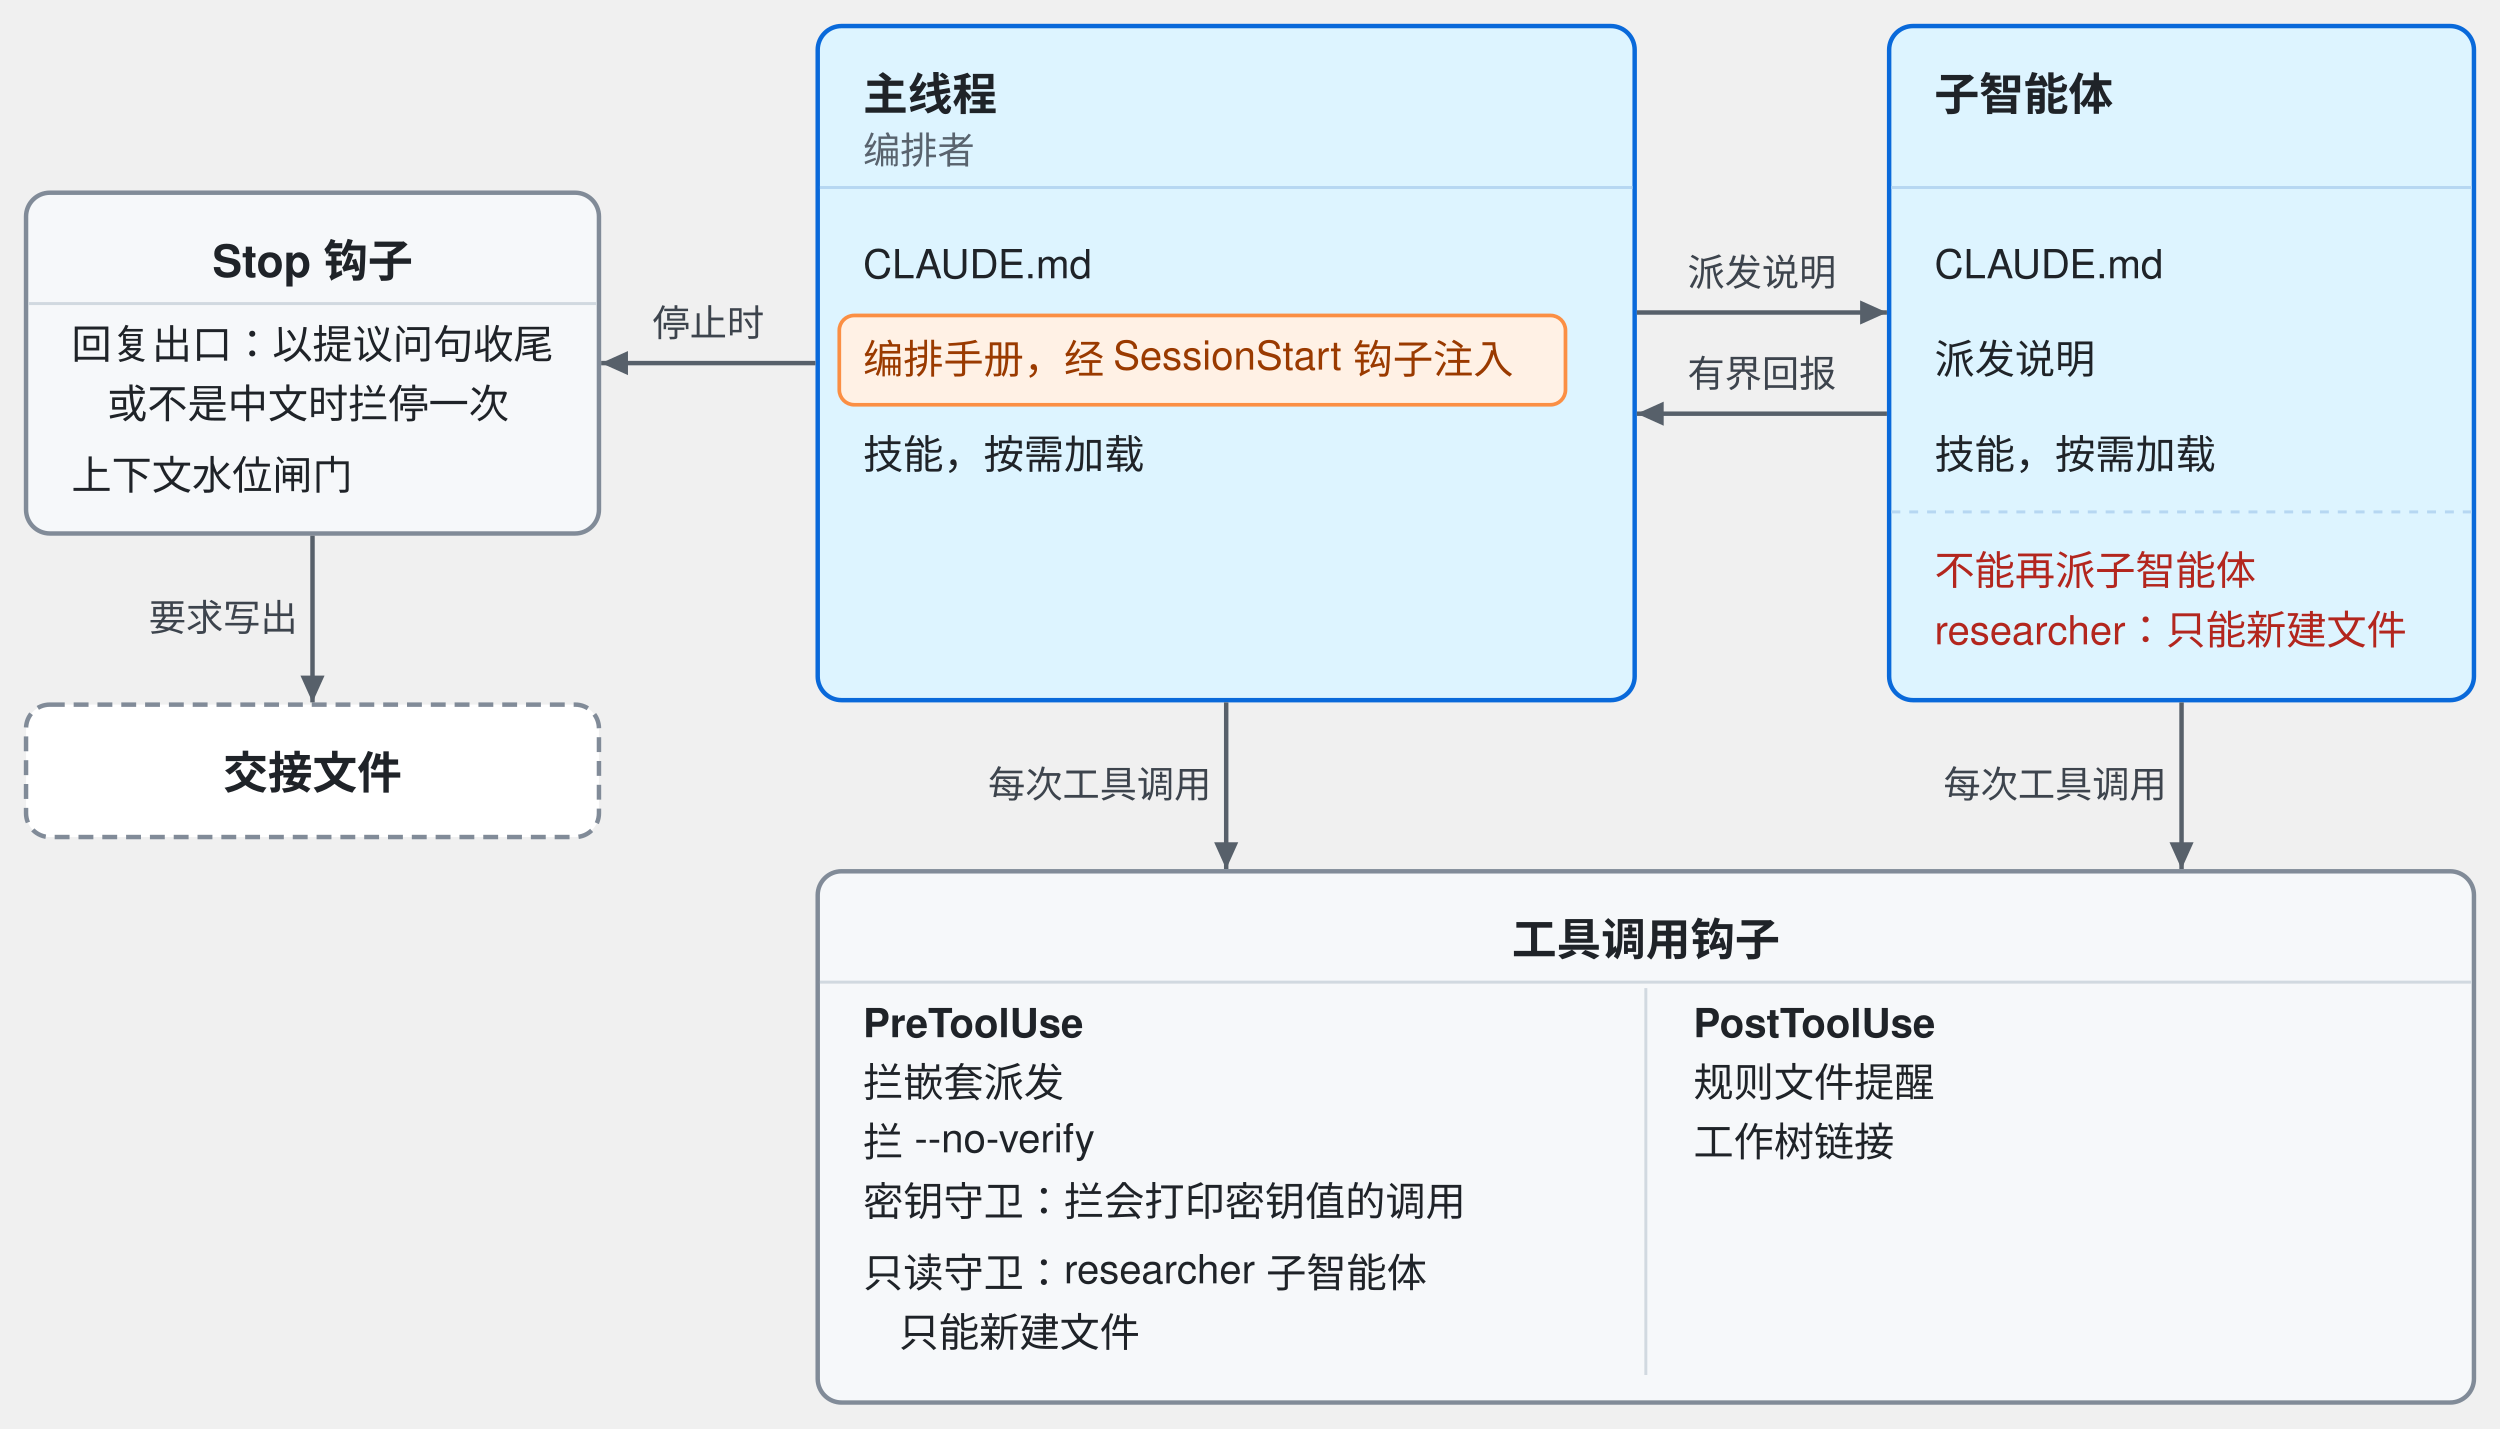
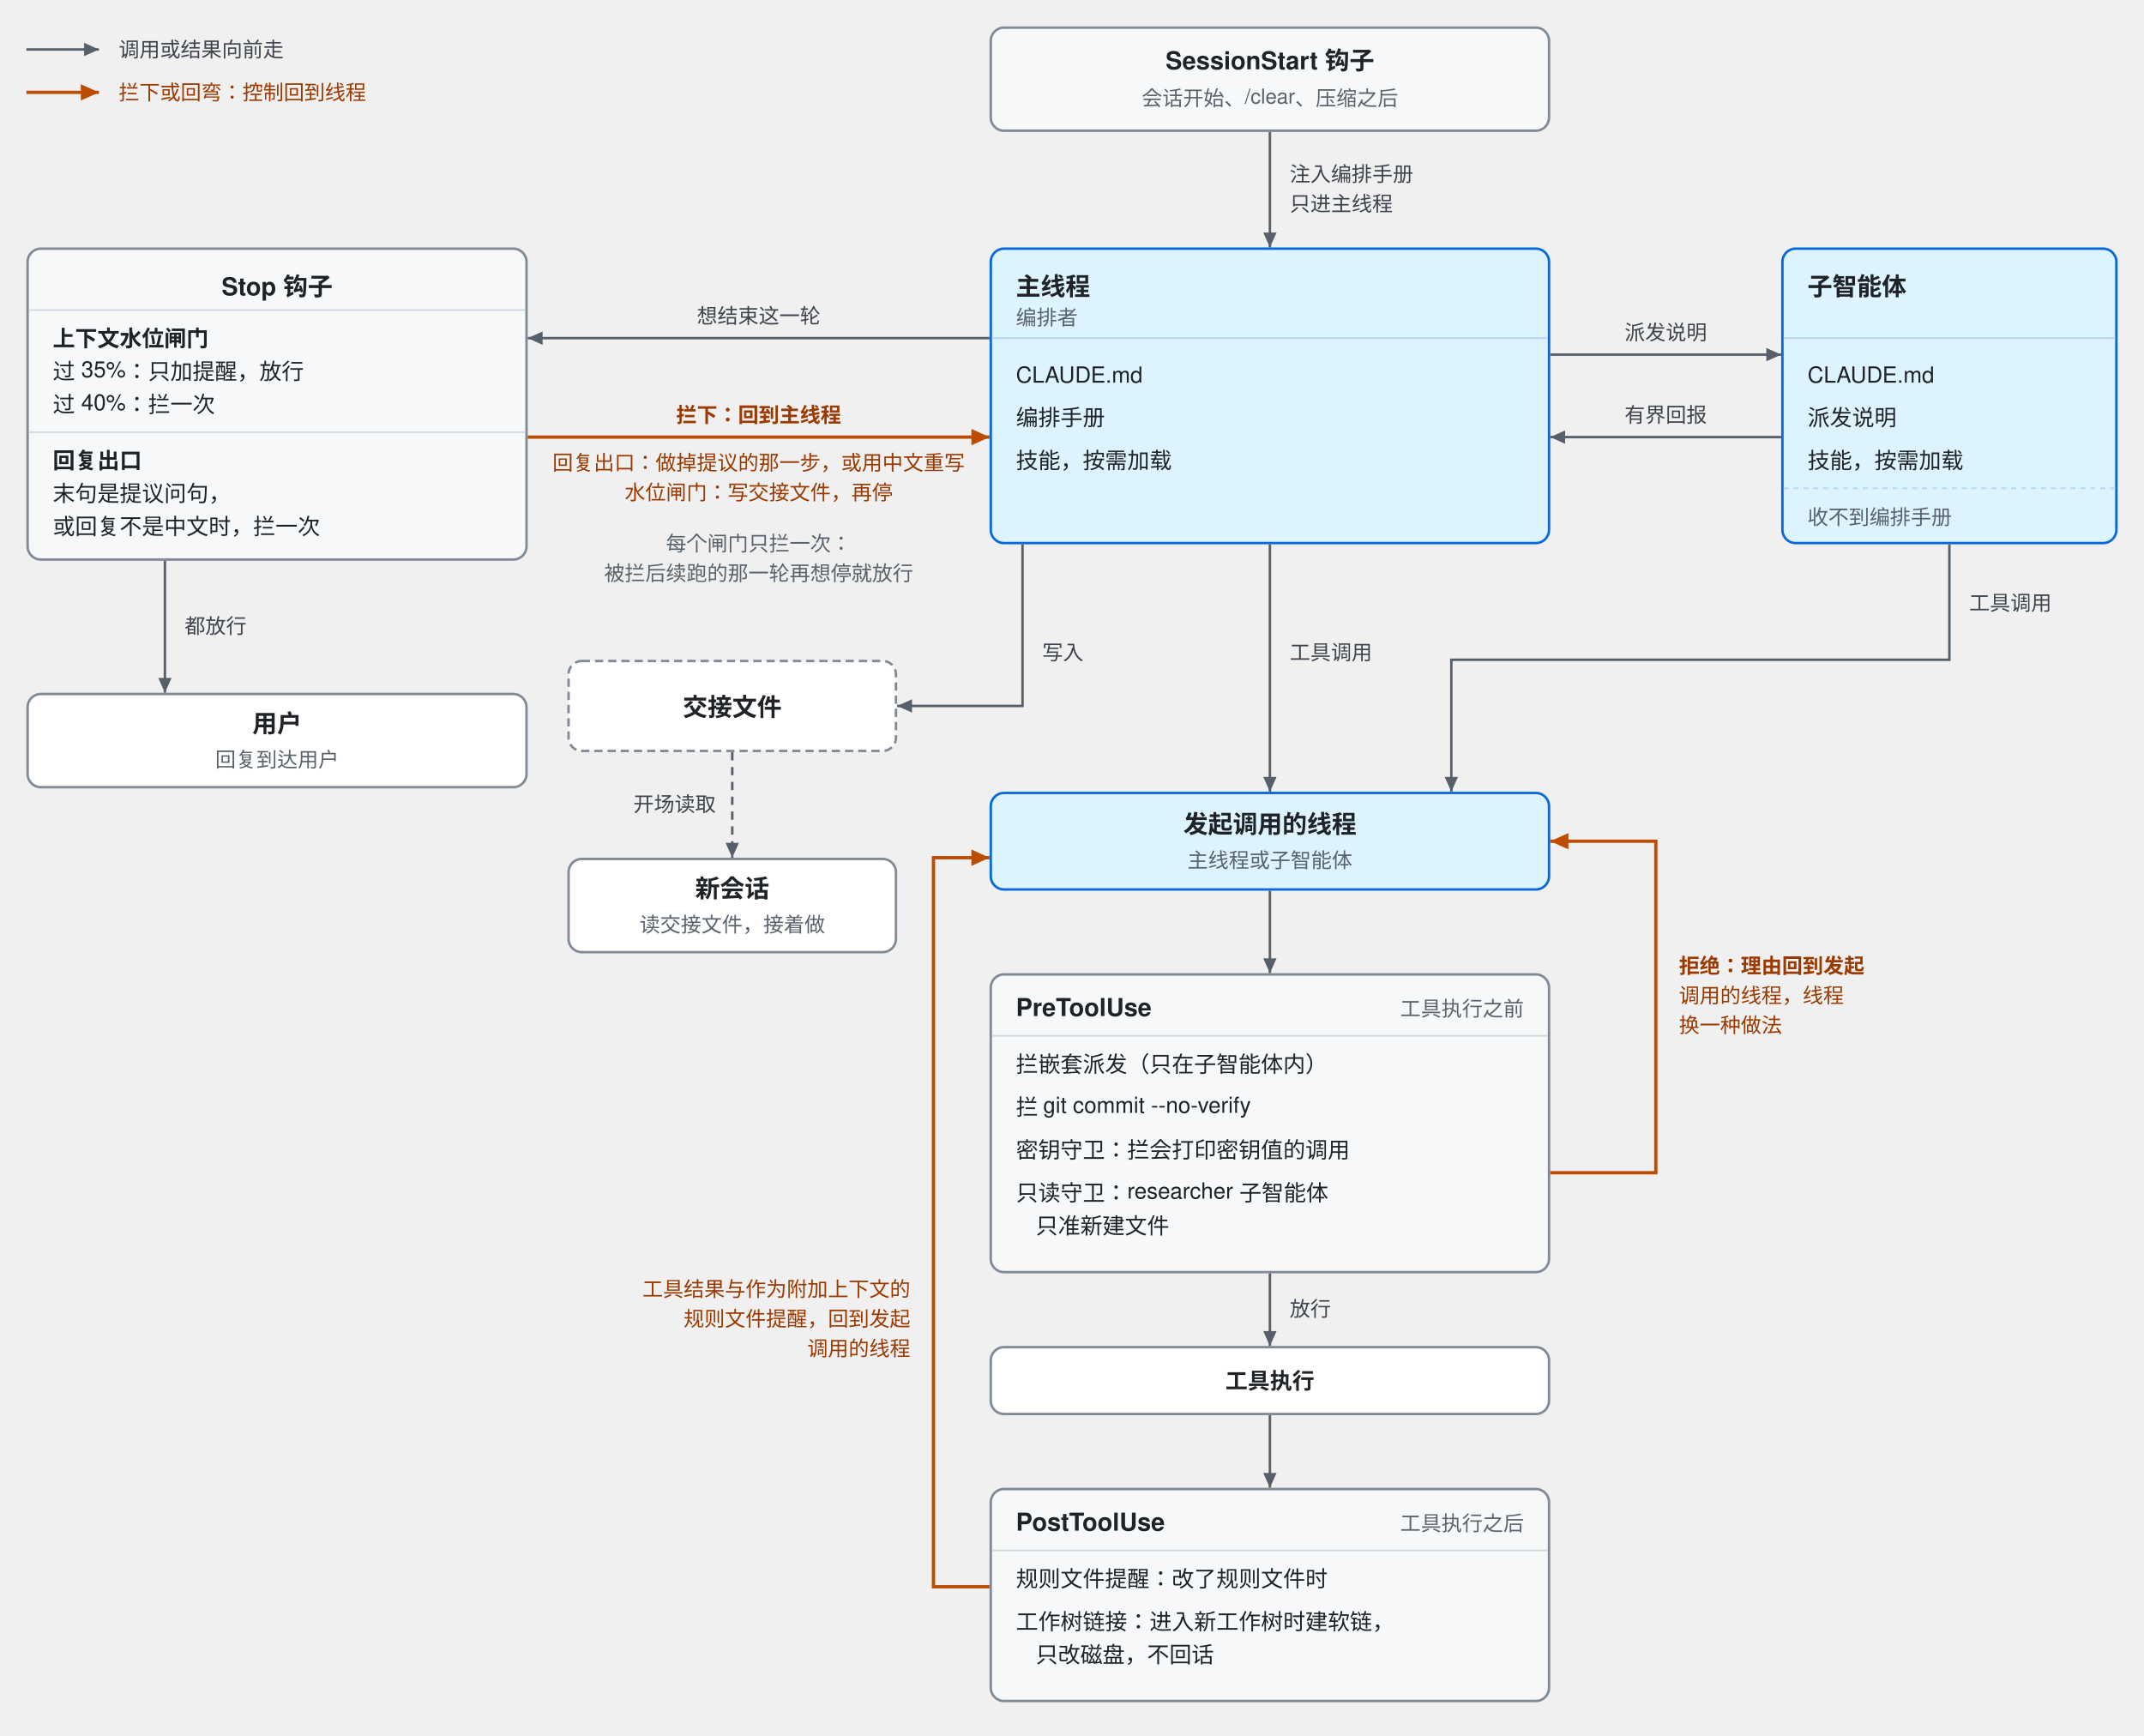
- <svg xmlns="http://www.w3.org/2000/svg" width="840" height="480" viewBox="0 0 840 480" role="img" aria-label="架构图：主线程（编排者）收到 CLAUDE.md、经 SessionStart 钩子注入的编排手册，以及按需加载的技能。主线程向子智能体发出派发说明；子智能体收到 CLAUDE.md、派发说明与按需加载的技能，不能再派子智能体，完成后交回有界回报；其中 researcher 子智能体只能新建文件。两条线程的每次工具调用都经过工具调用钩子：PreToolUse 拦嵌套派发、拦 --no-verify，密钥守卫拦会打印密钥值的调用，只读守卫让 researcher 子智能体只能新建文件；PostToolUse 做规则文件提醒与工作树链接。主线程停止时经过 Stop 钩子：回复出口在回复以提议问句收尾或不是中文时拦停一次，上下文水位闸门要求写出交接文件。" font-family="system-ui, -apple-system, 'Segoe UI', Helvetica, Arial, sans-serif">
+ <svg xmlns="http://www.w3.org/2000/svg" width="1300" height="1052" viewBox="0 0 1300 1052" role="img" aria-label="架构图，画的是一轮工作怎样运行。会话开始、/clear 与压缩之后，SessionStart 钩子把编排手册注入主线程，子智能体收不到。主线程向子智能体发出派发说明，子智能体交回有界回报。两条线程的每次工具调用在工具执行之前都经过 PreToolUse：子智能体内的嵌套派发、git commit --no-verify、会打印密钥值的调用，以及 researcher 子智能体新建文件以外的写操作都被拒绝，拒绝理由回到发起调用的线程，线程换一种做法；放行的调用交给工具执行。工具执行之后，PostToolUse 在改了规则文件时把规则文件提醒作为附加上下文送回发起调用的线程，在进入新工作树时只在磁盘上建软链，不回话。主线程想结束这一轮时经过 Stop 钩子，两个都放行则回复到达用户。上下文水位闸门过 35% 只加提醒，过 40% 拦一次；回复出口在回复末句是提议问句或回复不是中文时拦一次。拦下都回到主线程：被回复出口拦下，主线程把提议的那一步做掉或用中文重写；被水位闸门拦下，主线程写交接文件再停，新会话读交接文件接着做。每个闸门只拦一次，被拦后续跑的那一轮再想停就放行。" font-family="system-ui, -apple-system, 'Segoe UI', Helvetica, Arial, sans-serif">
  <defs>
    <marker id="arrow" viewBox="0 0 10 10" refX="10" refY="5" markerWidth="9" markerHeight="9" markerUnits="userSpaceOnUse" orient="auto">
      <path d="M0,0.5 L10,5 L0,9.5 z" fill="#57606a" />
    </marker>
+     <marker id="back" viewBox="0 0 10 10" refX="10" refY="5" markerWidth="11" markerHeight="11" markerUnits="userSpaceOnUse" orient="auto">
+       <path d="M0,0.5 L10,5 L0,9.5 z" fill="#bc4c00" />
+     </marker>
  </defs>
-   <g id="main" transform="translate(274,8)">
-     <rect x="0.75" y="0.75" width="274.5" height="226.5" rx="8" fill="#ddf4ff" stroke="#0969da" stroke-width="1.5" />
-     <text x="16" y="29" font-size="15" font-weight="600" fill="#1f2328">主线程</text>
-     <text x="16" y="47" font-size="12.5" fill="#59636e">编排者</text>
-     <line x1="1.5" y1="55" x2="274.5" y2="55" stroke="#b6d7f2" stroke-width="1" />
-     <text x="16" y="85.5" font-size="13.5" fill="#1f2328">CLAUDE.md</text>
-     <rect x="8" y="98" width="244" height="30" rx="5" fill="#fff1e5" stroke="#fb8f44" stroke-width="1.25" />
-     <text x="16" y="117.5" font-size="13.5" fill="#9a3a00">编排手册，经 SessionStart 钩子注入</text>
-     <text x="16" y="149.5" font-size="13.5" fill="#1f2328">技能，按需加载</text>
+   <g id="legend">
+     <path d="M16,30 L60,30" fill="none" stroke="#57606a" stroke-width="1.5" marker-end="url(#arrow)" />
+     <text x="72" y="34.5" font-size="12.5" fill="#3d444d">调用或结果向前走</text>
+     <path d="M16,56 L60,56" fill="none" stroke="#bc4c00" stroke-width="2" marker-end="url(#back)" />
+     <text x="72" y="60.5" font-size="12.5" fill="#9a3a00">拦下或回弯：控制回到线程</text>
  </g>
-   <g id="subagent" transform="translate(634,8)">
-     <rect x="0.75" y="0.75" width="196.5" height="226.5" rx="8" fill="#ddf4ff" stroke="#0969da" stroke-width="1.5" />
-     <text x="16" y="29" font-size="15" font-weight="600" fill="#1f2328">子智能体</text>
-     <line x1="1.5" y1="55" x2="196.5" y2="55" stroke="#b6d7f2" stroke-width="1" />
-     <text x="16" y="85.5" font-size="13.5" fill="#1f2328">CLAUDE.md</text>
-     <text x="16" y="117.5" font-size="13.5" fill="#1f2328">派发说明</text>
-     <text x="16" y="149.5" font-size="13.5" fill="#1f2328">技能，按需加载</text>
-     <line x1="1.5" y1="164" x2="196.5" y2="164" stroke="#b6d7f2" stroke-width="1" stroke-dasharray="3 3" />
-     <text x="16" y="188.5" font-size="13.5" fill="#b3261e">不能再派子智能体</text>
-     <text x="16" y="208.5" font-size="13.5" fill="#b3261e">researcher：只能新建文件</text>
+   <g id="sessionstart">
+     <rect id="ss-box" x="600.75" y="16.75" width="338.5" height="62.5" rx="8" fill="#f6f8fa" stroke="#818b98" stroke-width="1.5" />
+     <text x="770" y="42" font-size="15" font-weight="600" text-anchor="middle" fill="#1f2328" data-box="ss-box">SessionStart 钩子</text>
+     <text x="770" y="64" font-size="12.5" text-anchor="middle" fill="#59636e" data-box="ss-box">会话开始、/clear、压缩之后</text>
  </g>
-   <g id="hooks" transform="translate(274,292)">
-     <rect x="0.75" y="0.75" width="556.5" height="178.5" rx="8" fill="#f6f8fa" stroke="#818b98" stroke-width="1.5" />
-     <text x="279" y="29" font-size="15" font-weight="600" text-anchor="middle" fill="#1f2328">工具调用钩子</text>
-     <text x="16" y="56.5" font-size="13.5" font-weight="600" fill="#1f2328">PreToolUse</text>
-     <text x="16" y="76.5" font-size="13.5" fill="#1f2328">拦嵌套派发</text>
-     <text x="16" y="96.5" font-size="13.5" fill="#1f2328">拦 --no-verify</text>
-     <text x="16" y="116.5" font-size="13.5" fill="#1f2328">密钥守卫：拦会打印密钥值的调用</text>
-     <text x="16" y="140.5" font-size="13.5" fill="#1f2328">只读守卫：researcher 子智能体</text>
-     <text x="28" y="160.5" font-size="13.5" fill="#1f2328">只能新建文件</text>
-     <text x="295" y="56.5" font-size="13.5" font-weight="600" fill="#1f2328">PostToolUse</text>
-     <text x="295" y="76.5" font-size="13.5" fill="#1f2328">规则文件提醒</text>
-     <text x="295" y="96.5" font-size="13.5" fill="#1f2328">工作树链接</text>
-     <line x1="279" y1="40" x2="279" y2="170" stroke="#d1d9e0" stroke-width="1" />
-     <line x1="1.5" y1="38" x2="556.5" y2="38" stroke="#d1d9e0" stroke-width="1" />
+   <path d="M770,80 L770,150" fill="none" stroke="#57606a" stroke-width="1.5" marker-end="url(#arrow)" />
+   <text x="782" y="110" font-size="12.5" text-anchor="start" fill="#3d444d">注入编排手册</text>
+   <text x="782" y="128" font-size="12.5" text-anchor="start" fill="#3d444d">只进主线程</text>
+   <g id="main">
+     <rect id="main-box" x="600.75" y="150.75" width="338.5" height="178.5" rx="8" fill="#ddf4ff" stroke="#0969da" stroke-width="1.5" />
+     <text x="616" y="179" font-size="15" font-weight="600" fill="#1f2328" data-box="main-box">主线程</text>
+     <text x="616" y="197" font-size="12.5" fill="#59636e" data-box="main-box">编排者</text>
+     <line x1="601.5" y1="205" x2="938.5" y2="205" stroke="#b6d7f2" stroke-width="1" />
+     <text x="616" y="232" font-size="13.5" fill="#1f2328" data-box="main-box">CLAUDE.md</text>
+     <text x="616" y="258" font-size="13.5" fill="#1f2328" data-box="main-box">编排手册</text>
+     <text x="616" y="284" font-size="13.5" fill="#1f2328" data-box="main-box">技能，按需加载</text>
  </g>
-   <g id="stop" transform="translate(8,64)">
-     <rect x="0.75" y="0.75" width="192.5" height="114.5" rx="8" fill="#f6f8fa" stroke="#818b98" stroke-width="1.5" />
-     <text x="97" y="29" font-size="15" font-weight="600" text-anchor="middle" fill="#1f2328">Stop 钩子</text>
-     <line x1="1.5" y1="38" x2="192.5" y2="38" stroke="#d1d9e0" stroke-width="1" />
-     <text x="16" y="56.5" font-size="13.5" fill="#1f2328">回复出口：以提议问句收尾</text>
-     <text x="28" y="76.5" font-size="13.5" fill="#1f2328">或不是中文时拦停一次</text>
-     <text x="16" y="100.5" font-size="13.5" fill="#1f2328">上下文水位闸门</text>
+   <g id="subagent">
+     <rect id="sub-box" x="1080.75" y="150.75" width="202.5" height="178.5" rx="8" fill="#ddf4ff" stroke="#0969da" stroke-width="1.5" />
+     <text x="1096" y="179" font-size="15" font-weight="600" fill="#1f2328" data-box="sub-box">子智能体</text>
+     <line x1="1081.5" y1="205" x2="1282.5" y2="205" stroke="#b6d7f2" stroke-width="1" />
+     <text x="1096" y="232" font-size="13.5" fill="#1f2328" data-box="sub-box">CLAUDE.md</text>
+     <text x="1096" y="258" font-size="13.5" fill="#1f2328" data-box="sub-box">派发说明</text>
+     <text x="1096" y="284" font-size="13.5" fill="#1f2328" data-box="sub-box">技能，按需加载</text>
+     <line x1="1081.5" y1="296" x2="1282.5" y2="296" stroke="#b6d7f2" stroke-width="1" stroke-dasharray="3 3" />
+     <text x="1096" y="318" font-size="12.5" fill="#59636e" data-box="sub-box">收不到编排手册</text>
  </g>
-   <g id="handoff" transform="translate(8,236)">
-     <rect x="0.75" y="0.75" width="192.5" height="44.5" rx="8" fill="#ffffff" stroke="#818b98" stroke-width="1.5" stroke-dasharray="5 3" />
-     <text x="97" y="29" font-size="15" font-weight="600" text-anchor="middle" fill="#1f2328">交接文件</text>
+   <path d="M940,215 L1080,215" fill="none" stroke="#57606a" stroke-width="1.5" marker-end="url(#arrow)" />
+   <text x="1010" y="206" font-size="12.5" text-anchor="middle" fill="#3d444d">派发说明</text>
+   <path d="M1080,265 L940,265" fill="none" stroke="#57606a" stroke-width="1.5" marker-end="url(#arrow)" />
+   <text x="1010" y="256" font-size="12.5" text-anchor="middle" fill="#3d444d">有界回报</text>
+   <g id="stop">
+     <rect id="stop-box" x="16.75" y="150.75" width="302.5" height="188.5" rx="8" fill="#f6f8fa" stroke="#818b98" stroke-width="1.5" />
+     <text x="168" y="179" font-size="15" font-weight="600" text-anchor="middle" fill="#1f2328" data-box="stop-box">Stop 钩子</text>
+     <line x1="17.5" y1="188" x2="318.5" y2="188" stroke="#d1d9e0" stroke-width="1" />
+     <text x="32" y="210" font-size="13.5" font-weight="600" fill="#1f2328" data-box="stop-box">上下文水位闸门</text>
+     <text x="32" y="230" font-size="13.5" fill="#1f2328" data-box="stop-box">过 35%：只加提醒，放行</text>
+     <text x="32" y="250" font-size="13.5" fill="#1f2328" data-box="stop-box">过 40%：拦一次</text>
+     <line x1="17.5" y1="262" x2="318.5" y2="262" stroke="#d1d9e0" stroke-width="1" />
+     <text x="32" y="284" font-size="13.5" font-weight="600" fill="#1f2328" data-box="stop-box">回复出口</text>
+     <text x="32" y="304" font-size="13.5" fill="#1f2328" data-box="stop-box">末句是提议问句，</text>
+     <text x="32" y="324" font-size="13.5" fill="#1f2328" data-box="stop-box">或回复不是中文时，拦一次</text>
  </g>
-   <path d="M550,105 L634,105" fill="none" stroke="#57606a" stroke-width="1.5" marker-end="url(#arrow)" />
-   <text x="592" y="96" font-size="12.5" text-anchor="middle" fill="#3d444d">派发说明</text>
-   <path d="M634,139 L550,139" fill="none" stroke="#57606a" stroke-width="1.5" marker-end="url(#arrow)" />
-   <text x="592" y="130" font-size="12.5" text-anchor="middle" fill="#3d444d">有界回报</text>
-   <path d="M412,236 L412,292" fill="none" stroke="#57606a" stroke-width="1.5" marker-end="url(#arrow)" />
-   <text x="369.5" y="268" font-size="12.5" text-anchor="middle" fill="#3d444d">每次工具调用</text>
-   <path d="M733,236 L733,292" fill="none" stroke="#57606a" stroke-width="1.5" marker-end="url(#arrow)" />
-   <text x="690.5" y="268" font-size="12.5" text-anchor="middle" fill="#3d444d">每次工具调用</text>
-   <path d="M274,122 L202,122" fill="none" stroke="#57606a" stroke-width="1.5" marker-end="url(#arrow)" />
-   <text x="238" y="113" font-size="12.5" text-anchor="middle" fill="#3d444d">停止时</text>
-   <path d="M105,180 L105,236" fill="none" stroke="#57606a" stroke-width="1.5" marker-end="url(#arrow)" />
-   <text x="75" y="212" font-size="12.5" text-anchor="middle" fill="#3d444d">要求写出</text>
+   <path d="M600,205 L320,205" fill="none" stroke="#57606a" stroke-width="1.5" marker-end="url(#arrow)" />
+   <text x="460" y="196" font-size="12.5" text-anchor="middle" fill="#3d444d">想结束这一轮</text>
+   <path d="M320,265 L600,265" fill="none" stroke="#bc4c00" stroke-width="2" marker-end="url(#back)" />
+   <text x="460" y="256" font-size="12.5" font-weight="600" text-anchor="middle" fill="#9a3a00">拦下：回到主线程</text>
+   <text x="460" y="285" font-size="12.5" text-anchor="middle" fill="#9a3a00">回复出口：做掉提议的那一步，或用中文重写</text>
+   <text x="460" y="303" font-size="12.5" text-anchor="middle" fill="#9a3a00">水位闸门：写交接文件，再停</text>
+   <text x="460" y="334" font-size="12.5" text-anchor="middle" fill="#59636e">每个闸门只拦一次：</text>
+   <text x="460" y="352" font-size="12.5" text-anchor="middle" fill="#59636e">被拦后续跑的那一轮再想停就放行</text>
+   <path d="M100,340 L100,420" fill="none" stroke="#57606a" stroke-width="1.5" marker-end="url(#arrow)" />
+   <text x="112" y="384" font-size="12.5" text-anchor="start" fill="#3d444d">都放行</text>
+   <g id="user">
+     <rect id="user-box" x="16.75" y="420.75" width="302.5" height="56.5" rx="8" fill="#ffffff" stroke="#818b98" stroke-width="1.5" />
+     <text x="168" y="444" font-size="15" font-weight="600" text-anchor="middle" fill="#1f2328" data-box="user-box">用户</text>
+     <text x="168" y="465" font-size="12.5" text-anchor="middle" fill="#59636e" data-box="user-box">回复到达用户</text>
+   </g>
+   <g id="handoff">
+     <rect id="handoff-box" x="344.75" y="400.75" width="198.5" height="54.5" rx="8" fill="#ffffff" stroke="#818b98" stroke-width="1.5" stroke-dasharray="5 3" />
+     <text x="444" y="434" font-size="15" font-weight="600" text-anchor="middle" fill="#1f2328" data-box="handoff-box">交接文件</text>
+   </g>
+   <path d="M620,330 L620,428 L544,428" fill="none" stroke="#57606a" stroke-width="1.5" marker-end="url(#arrow)" />
+   <text x="632" y="400" font-size="12.5" text-anchor="start" fill="#3d444d">写入</text>
+   <g id="newsession">
+     <rect id="new-box" x="344.75" y="520.75" width="198.5" height="56.5" rx="8" fill="#ffffff" stroke="#818b98" stroke-width="1.5" />
+     <text x="444" y="544" font-size="15" font-weight="600" text-anchor="middle" fill="#1f2328" data-box="new-box">新会话</text>
+     <text x="444" y="565" font-size="12.5" text-anchor="middle" fill="#59636e" data-box="new-box">读交接文件，接着做</text>
+   </g>
+   <path d="M444,456 L444,520" fill="none" stroke="#57606a" stroke-width="1.5" stroke-dasharray="5 4" marker-end="url(#arrow)" />
+   <text x="434" y="492" font-size="12.5" text-anchor="end" fill="#3d444d">开场读取</text>
+   <path d="M770,330 L770,480" fill="none" stroke="#57606a" stroke-width="1.5" marker-end="url(#arrow)" />
+   <text x="782" y="400" font-size="12.5" text-anchor="start" fill="#3d444d">工具调用</text>
+   <path d="M1182,330 L1182,400 L880,400 L880,480" fill="none" stroke="#57606a" stroke-width="1.5" marker-end="url(#arrow)" />
+   <text x="1194" y="370" font-size="12.5" text-anchor="start" fill="#3d444d">工具调用</text>
+   <g id="caller">
+     <rect id="caller-box" x="600.75" y="480.75" width="338.5" height="58.5" rx="8" fill="#ddf4ff" stroke="#0969da" stroke-width="1.5" />
+     <text x="770" y="505" font-size="15" font-weight="600" text-anchor="middle" fill="#1f2328" data-box="caller-box">发起调用的线程</text>
+     <text x="770" y="526" font-size="12.5" text-anchor="middle" fill="#59636e" data-box="caller-box">主线程或子智能体</text>
+   </g>
+   <path d="M770,540 L770,590" fill="none" stroke="#57606a" stroke-width="1.5" marker-end="url(#arrow)" />
+   <g id="pre">
+     <rect id="pre-box" x="600.75" y="590.75" width="338.5" height="180.5" rx="8" fill="#f6f8fa" stroke="#818b98" stroke-width="1.5" />
+     <text x="616" y="616" font-size="15" font-weight="600" fill="#1f2328" data-box="pre-box">PreToolUse</text>
+     <text x="924" y="616" font-size="12.5" text-anchor="end" fill="#59636e" data-box="pre-box">工具执行之前</text>
+     <line x1="601.5" y1="628" x2="938.5" y2="628" stroke="#d1d9e0" stroke-width="1" />
+     <text x="616" y="650" font-size="13.5" fill="#1f2328" data-box="pre-box">拦嵌套派发（只在子智能体内）</text>
+     <text x="616" y="676" font-size="13.5" fill="#1f2328" data-box="pre-box">拦 git commit --no-verify</text>
+     <text x="616" y="702" font-size="13.5" fill="#1f2328" data-box="pre-box">密钥守卫：拦会打印密钥值的调用</text>
+     <text x="616" y="728" font-size="13.5" fill="#1f2328" data-box="pre-box">只读守卫：researcher 子智能体</text>
+     <text x="628" y="748" font-size="13.5" fill="#1f2328" data-box="pre-box">只准新建文件</text>
+   </g>
+   <path d="M770,772 L770,816" fill="none" stroke="#57606a" stroke-width="1.5" marker-end="url(#arrow)" />
+   <text x="782" y="798" font-size="12.5" text-anchor="start" fill="#3d444d">放行</text>
+   <g id="tool">
+     <rect id="tool-box" x="600.75" y="816.75" width="338.5" height="40.5" rx="8" fill="#ffffff" stroke="#818b98" stroke-width="1.5" />
+     <text x="770" y="842" font-size="13.5" font-weight="600" text-anchor="middle" fill="#1f2328" data-box="tool-box">工具执行</text>
+   </g>
+   <path d="M770,858 L770,902" fill="none" stroke="#57606a" stroke-width="1.5" marker-end="url(#arrow)" />
+   <g id="post">
+     <rect id="post-box" x="600.75" y="902.75" width="338.5" height="128.5" rx="8" fill="#f6f8fa" stroke="#818b98" stroke-width="1.5" />
+     <text x="616" y="928" font-size="15" font-weight="600" fill="#1f2328" data-box="post-box">PostToolUse</text>
+     <text x="924" y="928" font-size="12.5" text-anchor="end" fill="#59636e" data-box="post-box">工具执行之后</text>
+     <line x1="601.5" y1="940" x2="938.5" y2="940" stroke="#d1d9e0" stroke-width="1" />
+     <text x="616" y="962" font-size="13.5" fill="#1f2328" data-box="post-box">规则文件提醒：改了规则文件时</text>
+     <text x="616" y="988" font-size="13.5" fill="#1f2328" data-box="post-box">工作树链接：进入新工作树时建软链，</text>
+     <text x="628" y="1008" font-size="13.5" fill="#1f2328" data-box="post-box">只改磁盘，不回话</text>
+   </g>
+   <path d="M940,711 L1004,711 L1004,510 L940,510" fill="none" stroke="#bc4c00" stroke-width="2" marker-end="url(#back)" />
+   <text x="1018" y="590" font-size="12.5" font-weight="600" text-anchor="start" fill="#9a3a00">拒绝：理由回到发起</text>
+   <text x="1018" y="608" font-size="12.5" text-anchor="start" fill="#9a3a00">调用的线程，线程</text>
+   <text x="1018" y="626" font-size="12.5" text-anchor="start" fill="#9a3a00">换一种做法</text>
+   <path d="M600,962 L566,962 L566,520 L600,520" fill="none" stroke="#bc4c00" stroke-width="2" marker-end="url(#back)" />
+   <text x="552" y="786" font-size="12.5" text-anchor="end" fill="#9a3a00">工具结果与作为附加上下文的</text>
+   <text x="552" y="804" font-size="12.5" text-anchor="end" fill="#9a3a00">规则文件提醒，回到发起</text>
+   <text x="552" y="822" font-size="12.5" text-anchor="end" fill="#9a3a00">调用的线程</text>
</svg>
